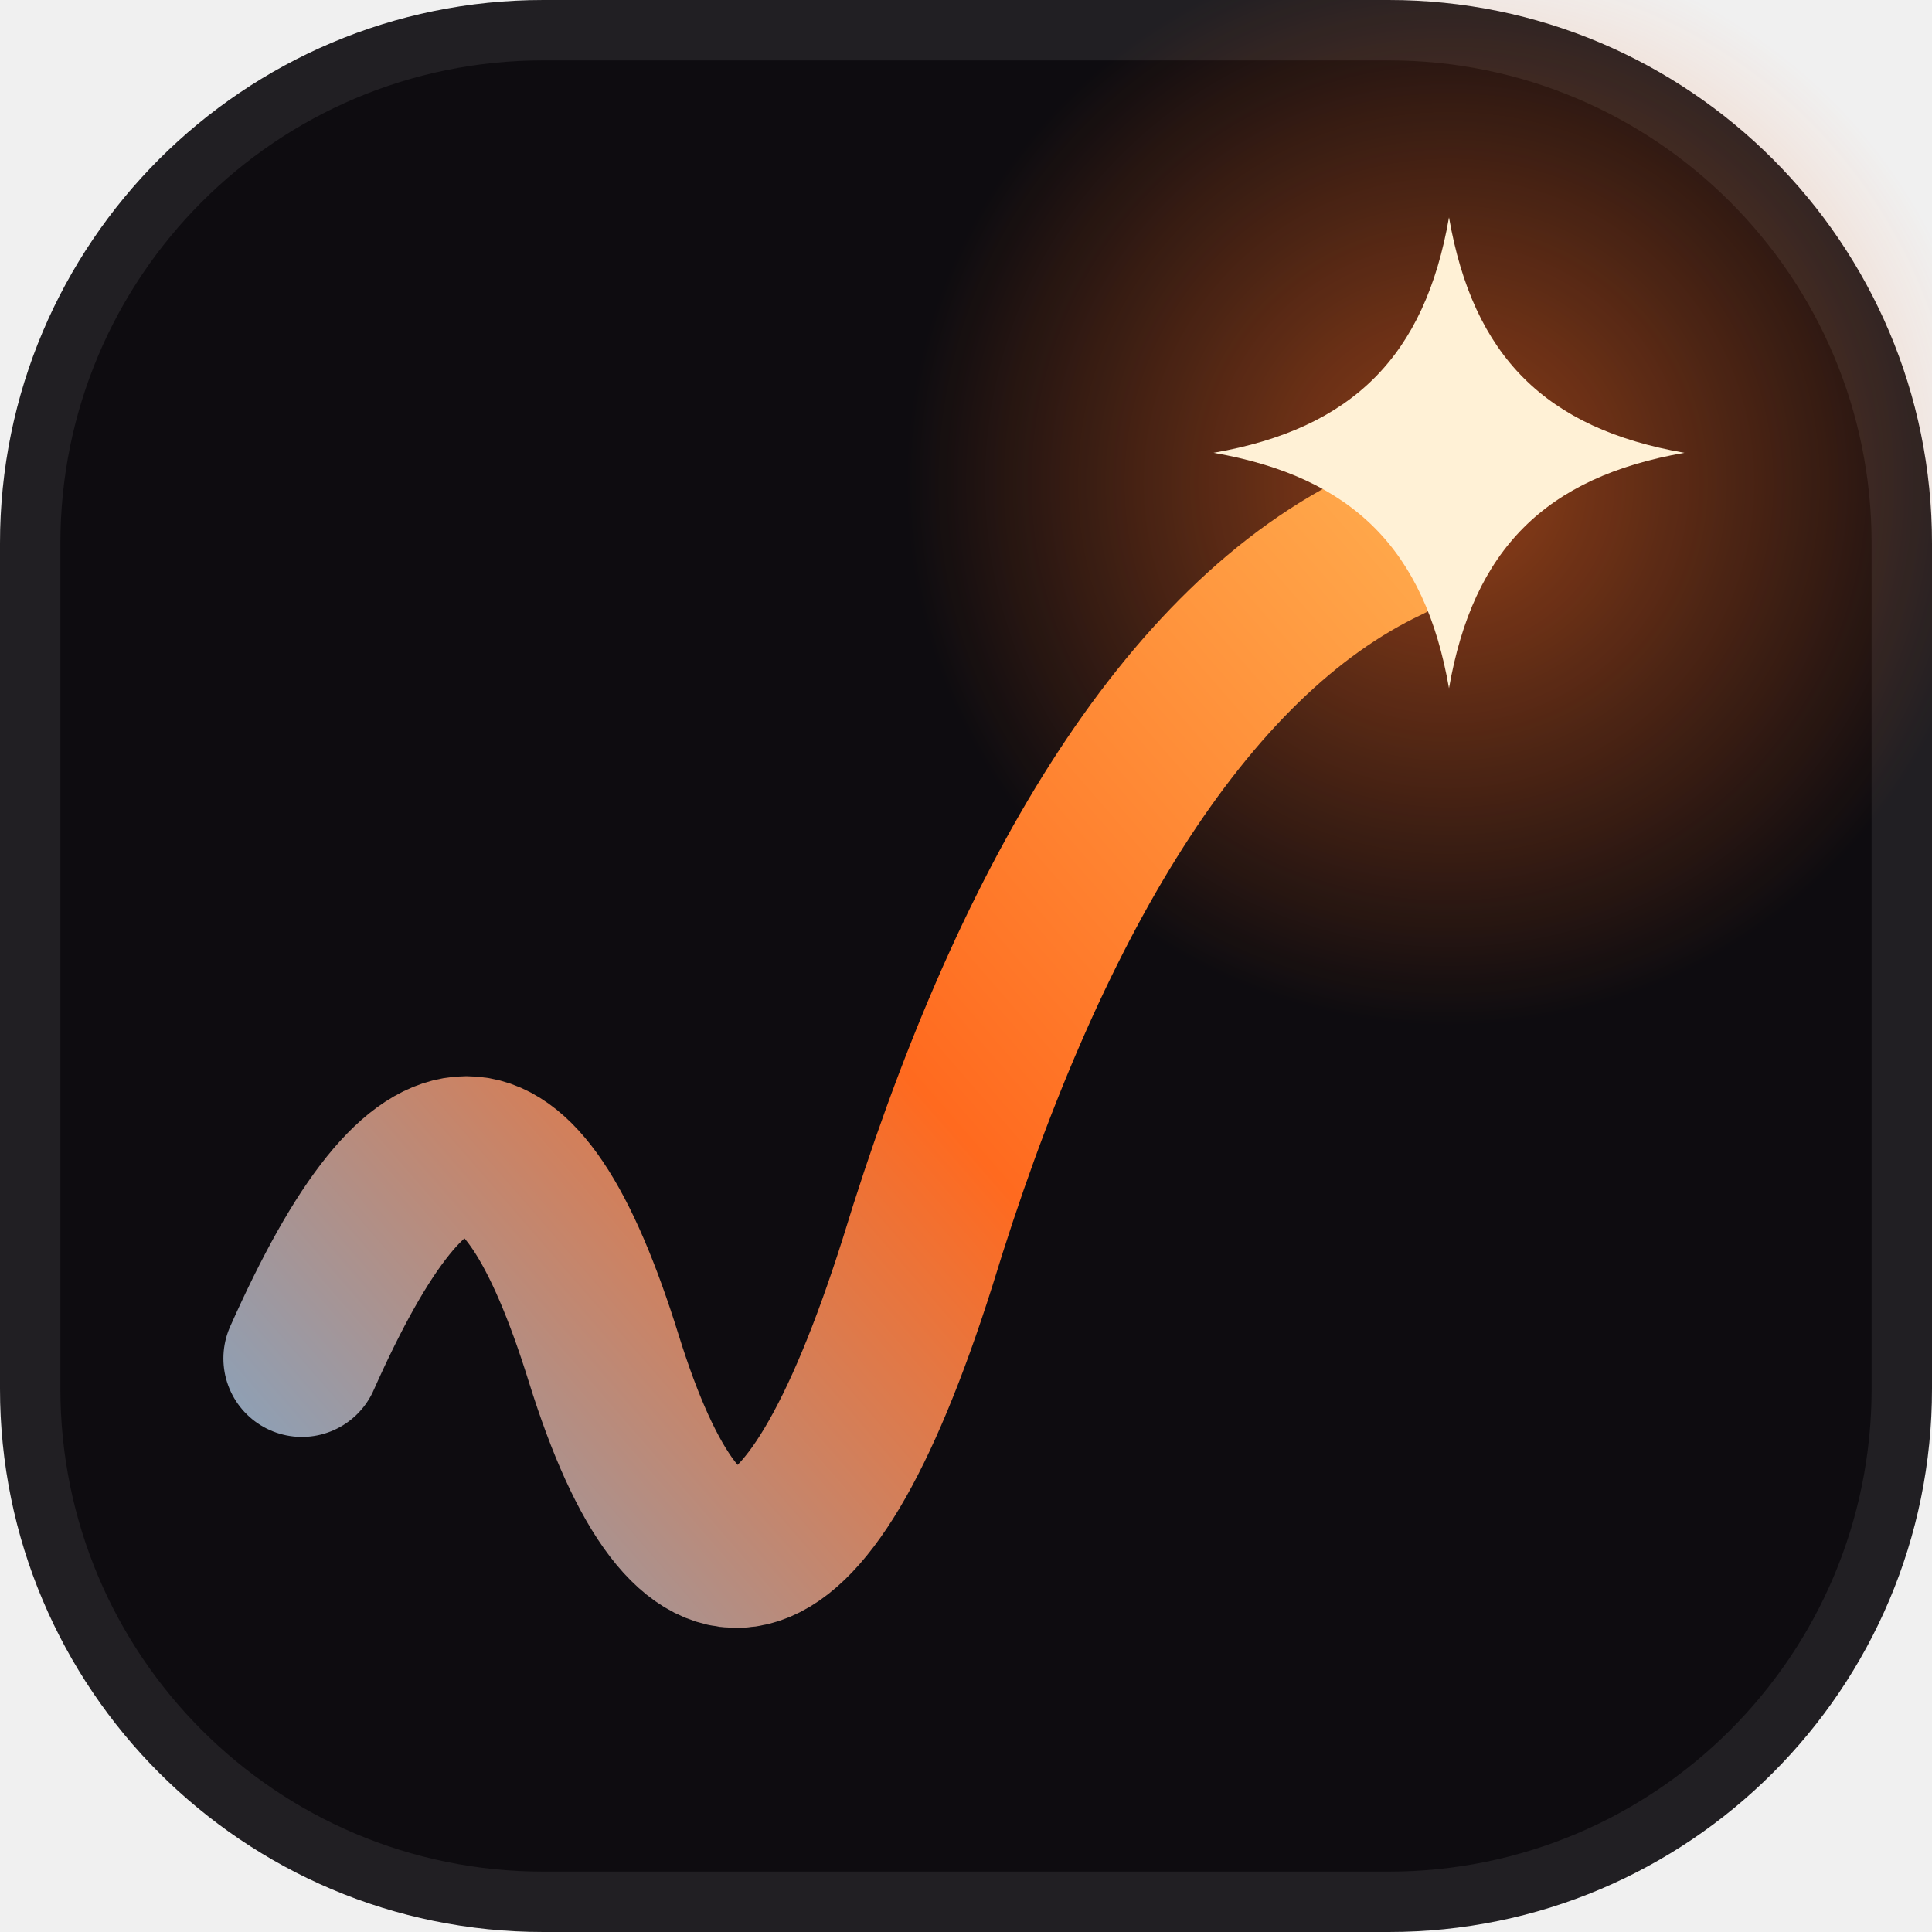
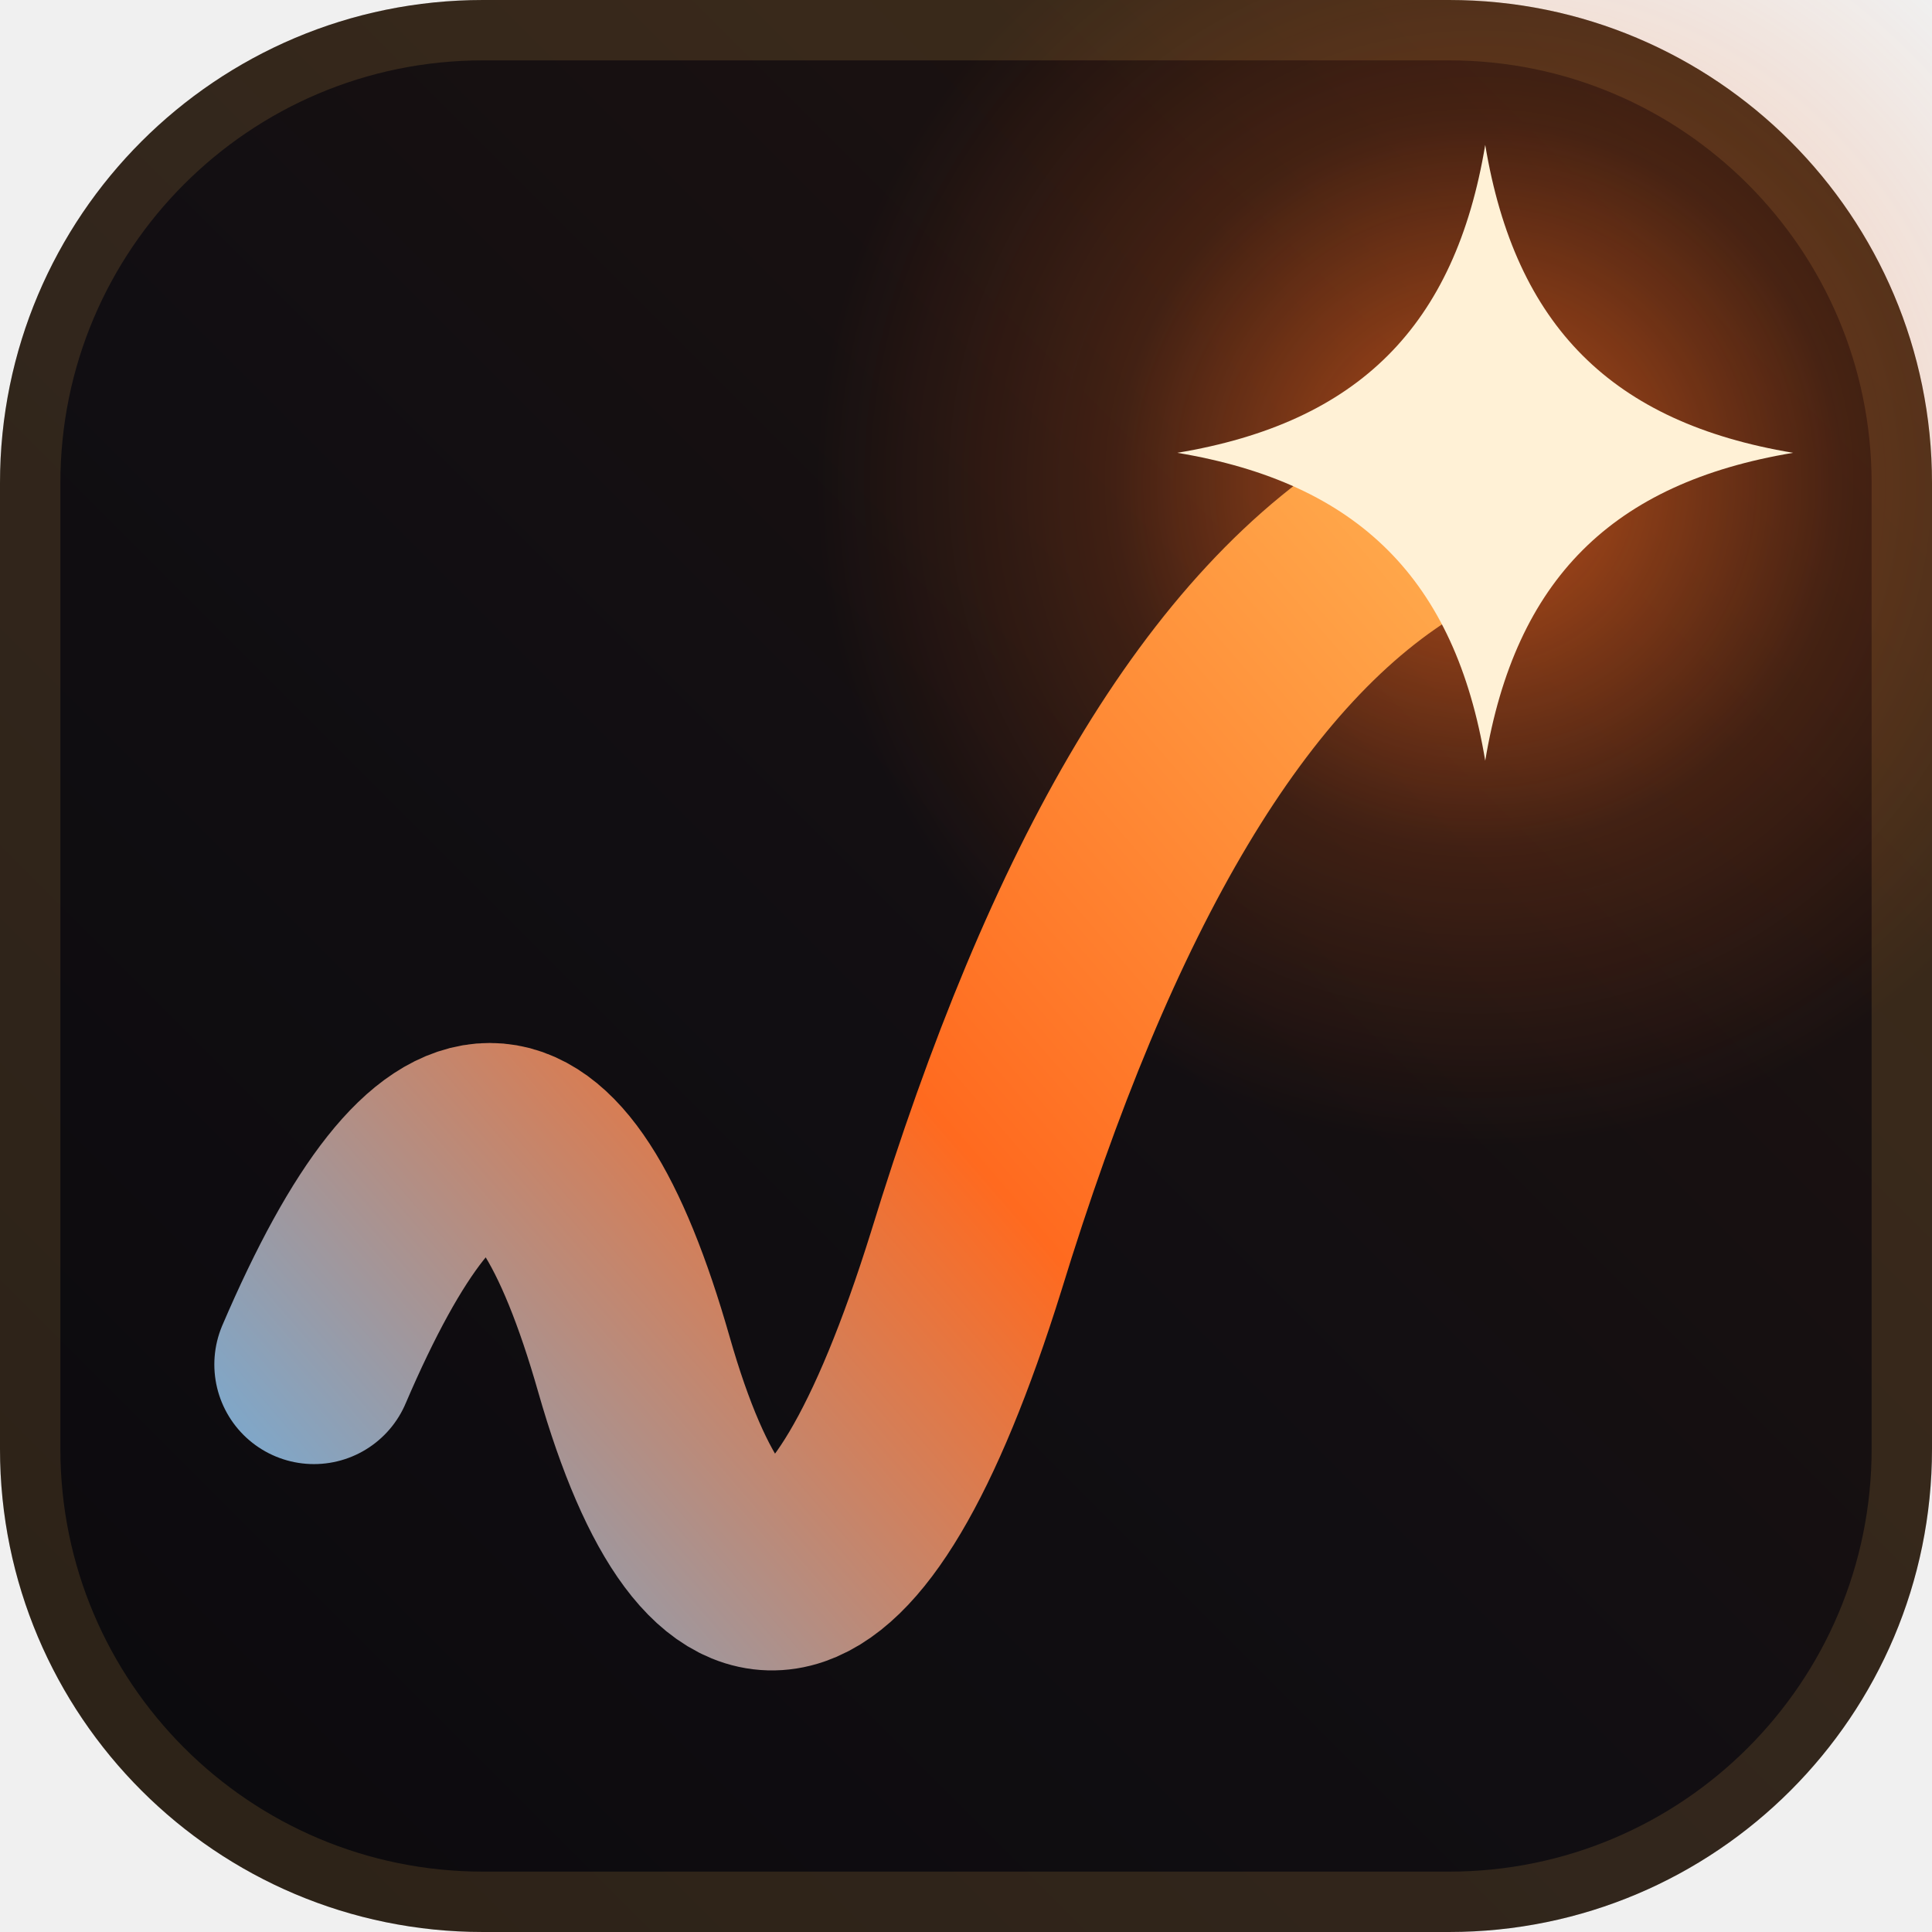
<svg xmlns="http://www.w3.org/2000/svg" viewBox="0 0 32 32">
  <defs>
-     <linearGradient id="h" x1="4" y1="26" x2="27" y2="6" gradientUnits="userSpaceOnUse">
+     <linearGradient id="h" x1="5" y1="25" x2="27" y2="6" gradientUnits="userSpaceOnUse">
      <stop offset="0" stop-color="#7FA7C9" />
-       <stop offset=".45" stop-color="#FF6A1F" />
+       <stop offset=".42" stop-color="#FF6A1F" />
      <stop offset="1" stop-color="#FFC05C" />
    </linearGradient>
-     <radialGradient id="g" cx="24" cy="8" r="9" gradientUnits="userSpaceOnUse">
-       <stop offset="0" stop-color="#FF6A1F" stop-opacity=".55" />
+     <radialGradient id="g" cx="24.5" cy="8" r="11" gradientUnits="userSpaceOnUse">
+       <stop offset="0" stop-color="#FF6A1F" stop-opacity=".7" />
+       <stop offset=".55" stop-color="#FF6A1F" stop-opacity=".18" />
      <stop offset="1" stop-color="#FF6A1F" stop-opacity="0" />
    </radialGradient>
+     <linearGradient id="bg" x1="32" y1="0" x2="0" y2="32" gradientUnits="userSpaceOnUse">
+       <stop offset="0" stop-color="#22140F" />
+       <stop offset=".55" stop-color="#110E12" />
+       <stop offset="1" stop-color="#0B0A0D" />
+     </linearGradient>
  </defs>
-   <rect width="32" height="32" rx="9" fill="#0E0C10" />
-   <rect x=".5" y=".5" width="31" height="31" rx="8.5" fill="none" stroke="#fff" stroke-opacity=".08" />
-   <circle cx="24" cy="8" r="9" fill="url(#g)" />
-   <path d="M5 22.5c2-4.5 3.6-4.5 5 0s3.3 4.4 5.2-1.6C17 15 19.6 10.6 23 9" fill="none" stroke="url(#h)" stroke-width="2.6" stroke-linecap="round" stroke-linejoin="round" />
-   <path d="M24 3.6c.4 2.3 1.6 3.5 3.9 3.9-2.3.4-3.5 1.6-3.9 3.9-.4-2.3-1.6-3.5-3.9-3.9 2.3-.4 3.5-1.6 3.9-3.9z" fill="#FFF1D6" />
+   <rect width="32" height="32" rx="8" fill="url(#bg)" />
+   <rect x=".5" y=".5" width="31" height="31" rx="7.5" fill="none" stroke="#FFC05C" stroke-opacity=".14" />
+   <circle cx="24.5" cy="8" r="11" fill="url(#g)" />
+   <path d="M5.2 22.6c2.1-4.9 3.9-4.9 5.3 0s3.5 4.7 5.5-1.7C17.9 14.7 20.3 10.5 23.4 8.7" fill="none" stroke="url(#h)" stroke-width="3.3" stroke-linecap="round" stroke-linejoin="round" />
+   <path d="M24.6 2.4c.5 3 2.1 4.6 5.1 5.1-3 .5-4.6 2.1-5.1 5.1-.5-3-2.1-4.6-5.1-5.1 3-.5 4.6-2.1 5.1-5.1z" fill="#FFF1D6" />
</svg>
